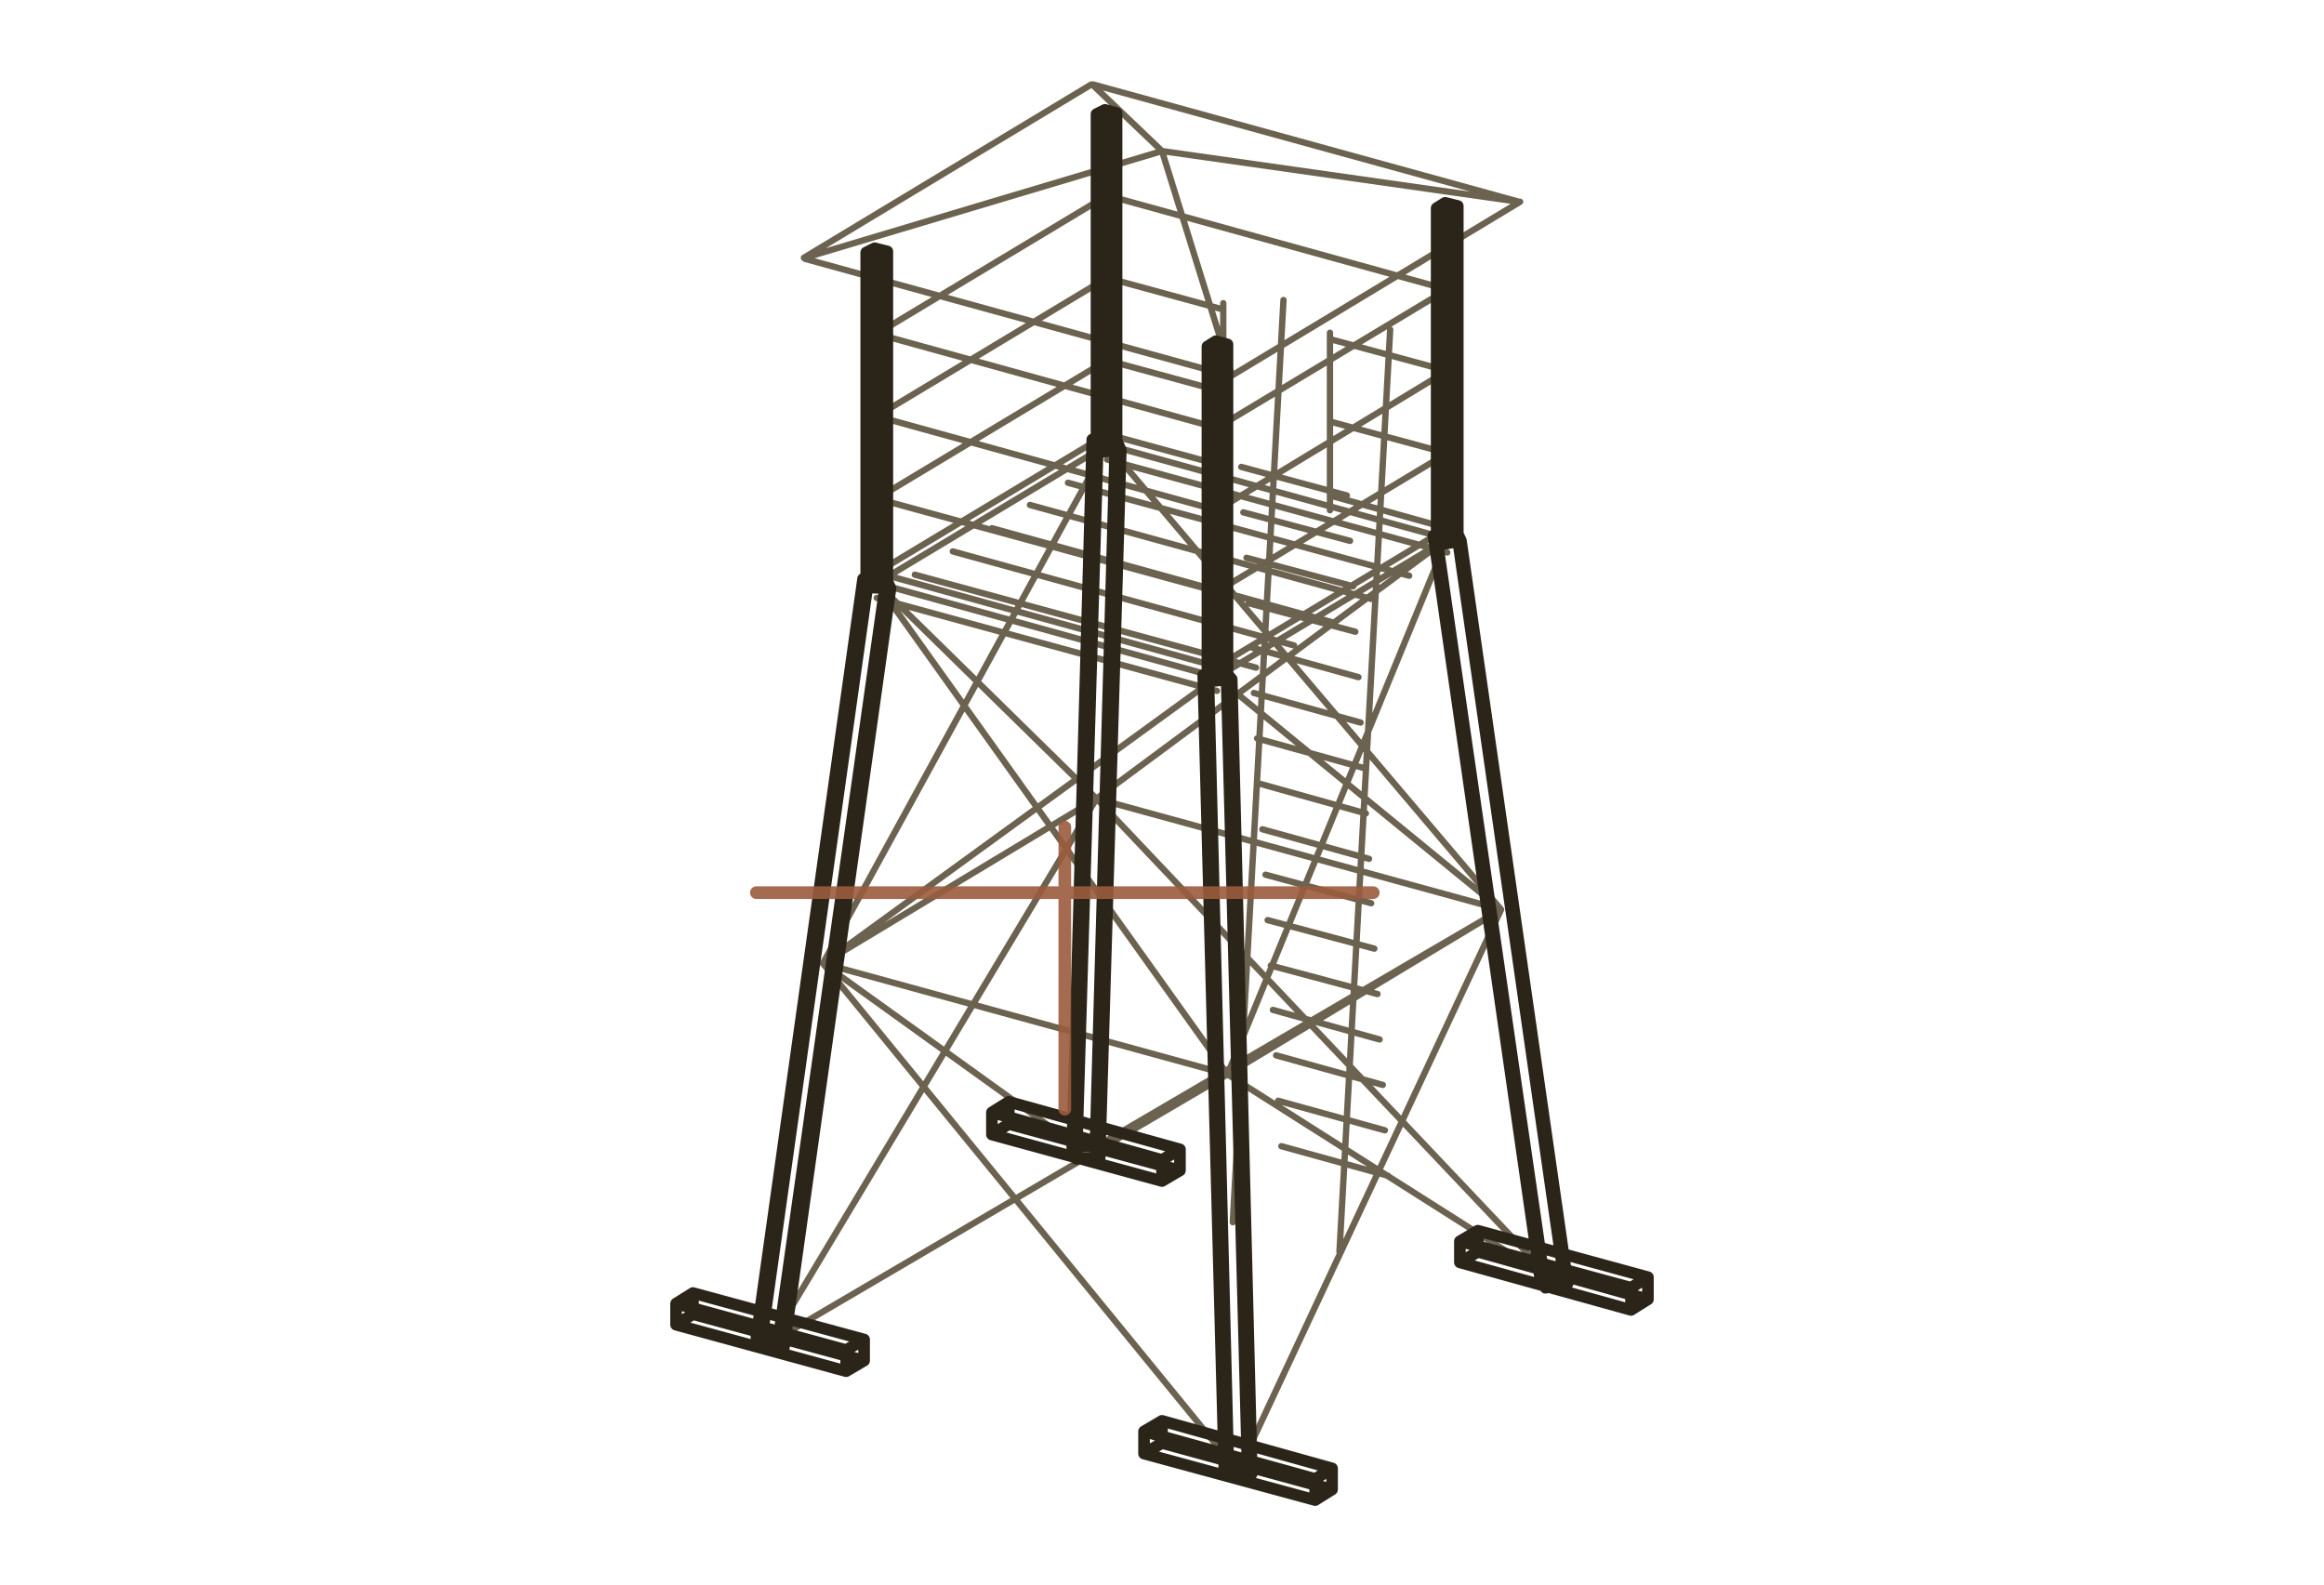
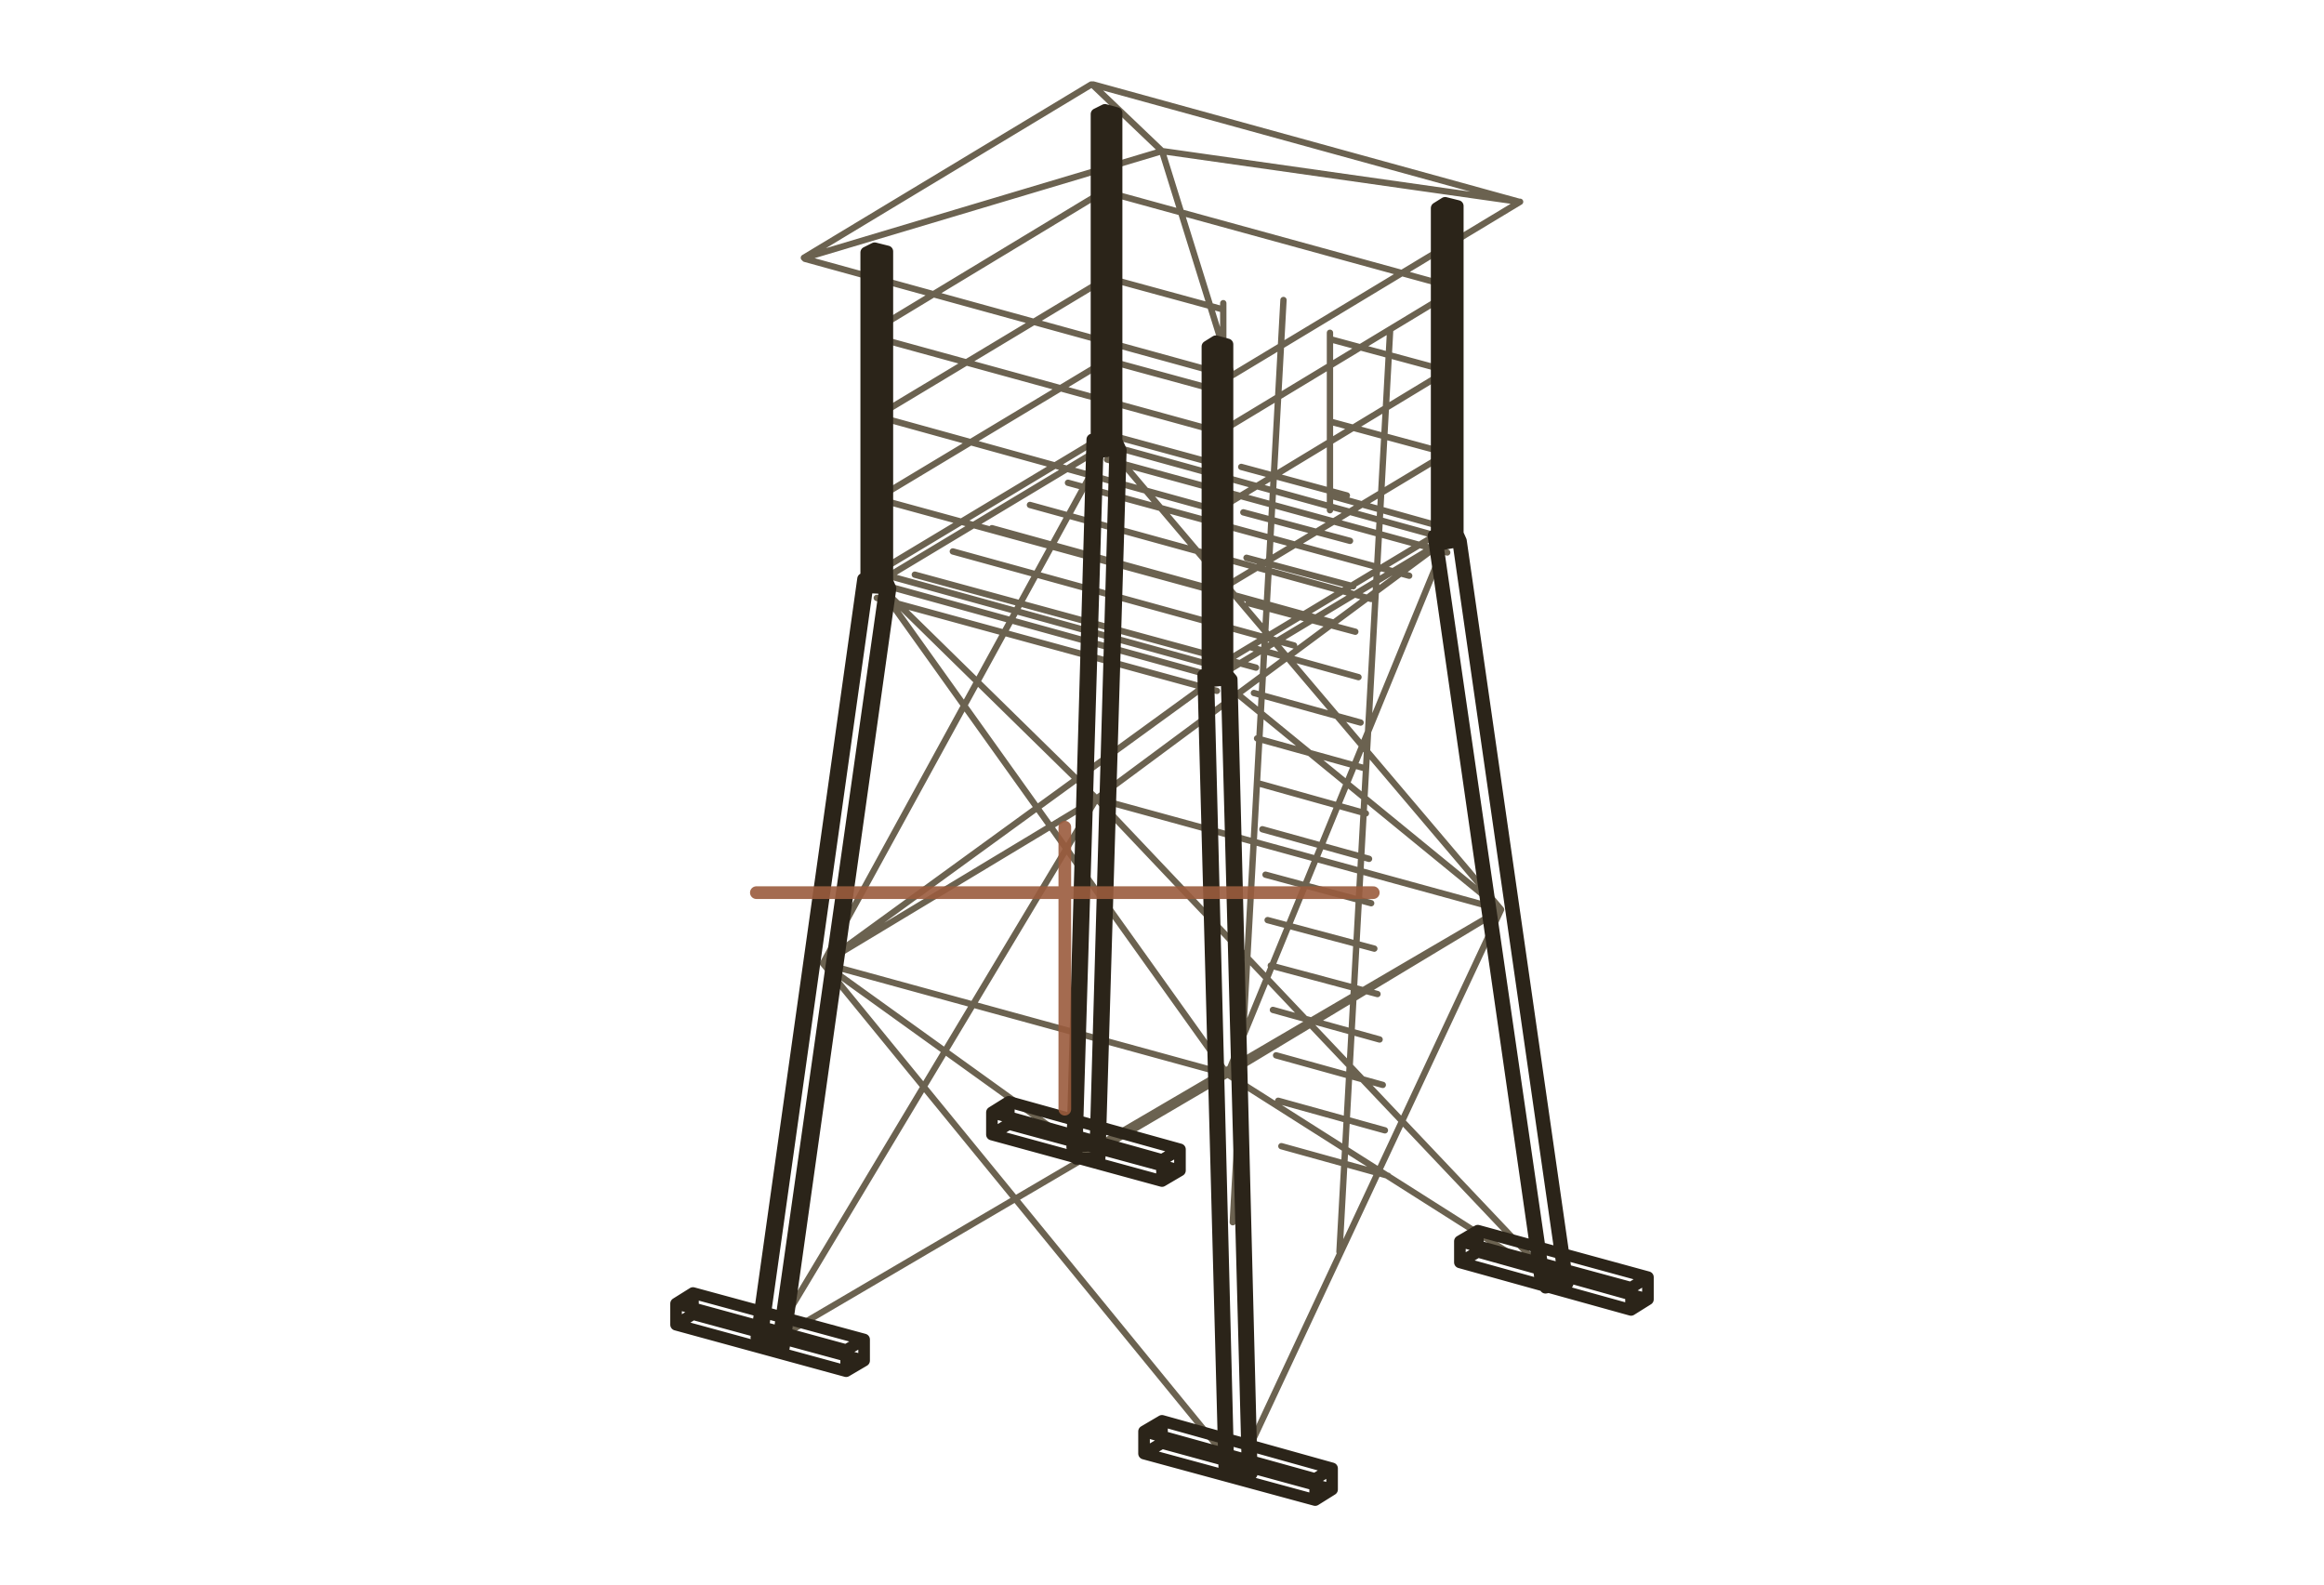
<svg xmlns="http://www.w3.org/2000/svg" viewBox="0 0 220 150" width="220" height="150" role="img">
  <g fill="none" stroke="#6b6250" stroke-width="0.6" stroke-linecap="round">
-     <path d="M103.8 75.6L142.1 86.1M102.8 109.1L142.1 86.1M147.1 121.3L103.8 75.6M142.1 86.1L116.2 101.7M147.1 121.3L116.2 101.7M117.2 139.3L142.1 86.1M116.2 101.7L77.9 91.2M117.2 139.3L77.9 91.2M72.9 127.1L116.2 101.7M77.9 91.2L103.8 75.6M72.9 127.1L103.8 75.6M102.8 109.1L77.9 91.2M104.8 42.1L137 51M103.8 75.6L137 51M142.1 86.1L104.8 42.1M137 51L115.2 64.1M142.1 86.1L115.2 64.1M116.2 101.7L137 51M115.2 64.1L83 55.2M116.2 101.7L83 55.2M77.9 91.2L115.2 64.1M83 55.2L104.8 42.1M77.9 91.2L104.8 42.1M103.8 75.6L83 55.2M104.8 43.5L137 52.3M101.1 45.7L133.4 54.5M97.5 47.8L129.8 56.7M93.9 50L126.1 58.9M90.2 52.2L122.5 61.1M86.6 54.4L118.9 63.2M83 56.6L115.2 65.4M126.8 118.5L131.6 31.2M116.7 115.7L121.5 28.4M131.4 111.3L121.3 108.5M131.1 107L121 104.2M130.9 102.7L120.8 99.9M130.6 98.4L120.5 95.6M130.4 94.1L120.3 91.4M130.1 89.8L120 87.1M129.8 85.5L119.8 82.8M129.6 81.3L119.5 78.5M129.3 77L119.3 74.2M129.1 72.7L119 69.9M128.8 68.4L118.7 65.6M128.6 64.1L118.5 61.3M128.3 59.8L118.2 57.1M128.1 55.5L118 52.8M127.8 51.2L117.7 48.5M127.5 46.9L117.5 44.2M104.8 42.5L104.8 25.7M115.8 45.5L115.8 28.7M104.8 26.3L115.8 29.3M104.8 34.1L115.8 37.1M104.8 41.1L115.8 44.1M125.9 48.3L125.9 31.5M137 51.3L137 34.5M125.9 32.1L137 35.1M125.9 39.9L137 42.9M125.9 46.9L137 50M115.2 64.5L115.2 47.6M137 35.1L115.2 48.3M137 42.9L115.2 56M137 50L115.2 63.1M83 55.6L83 38.8M115.2 48.3L83 39.4M115.2 56L83 47.2M115.2 63.1L83 54.2M83 39.4L104.8 26.3M83 47.2L104.8 34.1M83 54.2L104.8 41.1M104.8 18.5L137 27.4M137 27.4L115.2 40.5M115.2 40.5L83 31.6M83 31.6L104.8 18.5M103.4 8L110 14.3M143.8 19.1L110 14.3M116.6 35.5L110 14.3M76.2 24.4L110 14.3M103.5 8L143.8 19.1M143.9 19.1L116.7 35.5M116.5 35.6L76.2 24.5M76.1 24.4L103.3 8" />
+     <path d="M103.8 75.6L142.1 86.1M102.8 109.1L142.1 86.1M147.1 121.3L103.8 75.6M142.1 86.1L116.2 101.7M147.1 121.3L116.2 101.7M117.2 139.3L142.1 86.1M116.2 101.7L77.9 91.2M117.2 139.3L77.9 91.2M72.9 127.1L116.2 101.7M77.9 91.2L103.8 75.6M72.9 127.1L103.8 75.6M102.8 109.1L77.9 91.2M104.8 42.1L137 51M103.8 75.6L137 51M142.1 86.1L104.8 42.1M137 51L115.2 64.1M142.1 86.1L115.2 64.1M116.2 101.7L137 51M115.2 64.1L83 55.2M116.2 101.7L83 55.2M77.9 91.2L115.2 64.1M83 55.2L104.8 42.1M77.9 91.2L104.8 42.1M103.8 75.6L83 55.2M104.8 43.5L137 52.3M101.1 45.7L133.4 54.5M97.5 47.8L129.8 56.7M93.9 50L126.1 58.9M90.2 52.2L122.5 61.1M86.6 54.4L118.9 63.2M83 56.6L115.2 65.4M126.8 118.5L131.6 31.2M116.7 115.7L121.5 28.4M131.4 111.3L121.3 108.5M131.1 107L121 104.2M130.9 102.7L120.8 99.9M130.6 98.4L120.5 95.6M130.4 94.1L120.3 91.4M130.1 89.8L120 87.1M129.8 85.5L119.8 82.8M129.6 81.3L119.5 78.5M129.3 77L119.3 74.2M129.1 72.7L119 69.9M128.8 68.4L118.7 65.6M128.6 64.1L118.5 61.3M128.3 59.8L118.2 57.1M128.1 55.5L118 52.8M127.8 51.2L117.7 48.5M127.5 46.9L117.5 44.2M104.8 42.5L104.8 25.7M115.8 45.5L115.8 28.7M104.8 26.3L115.8 29.3M104.8 34.1L115.8 37.1M104.8 41.1L115.8 44.1M125.9 48.3L125.9 31.5M137 51.3L137 34.5M125.9 32.1L137 35.1M125.9 39.9L137 42.9M125.9 46.9L137 50M115.2 64.5L115.2 47.6M137 35.1L115.2 48.3M137 42.9L115.2 56M137 50L115.2 63.1M83 55.6L83 38.8M115.2 48.3L83 39.4M115.2 56L83 47.2M115.2 63.1L83 54.2M83 39.4L104.8 26.3M83 47.2L104.8 34.1M83 54.2L104.8 41.1M104.5 18.1L138 27.3M138 27.3L115.5 40.9M115.5 40.9L82 31.7M82 31.7L104.5 18.1M103.4 8L110 14.3M143.8 19.1L110 14.3M116.6 35.5L110 14.3M76.2 24.4L110 14.3M103.5 8L143.8 19.1M143.9 19.1L116.7 35.5M116.5 35.6L76.2 24.5M76.1 24.4L103.3 8" />
  </g>
  <g fill="none" stroke="#2b2419" stroke-width="1.1" stroke-linecap="round">
    <path d="M93.9 107.4L93.9 105.3M95.5 106.4L95.5 104.3M110 111.8L110 109.8M111.7 110.8L111.7 108.8M93.9 107.4L95.5 106.4M93.9 105.3L95.5 104.3M110 111.8L111.7 110.8M110 109.8L111.7 108.8M93.9 107.4L110 111.8M93.9 105.3L110 109.8M95.5 106.4L111.7 110.8M95.5 104.3L111.7 108.8M138.2 119.5L138.2 117.5M139.9 118.5L139.9 116.5M154.4 124L154.4 121.9M156 123L156 120.9M138.2 119.5L139.9 118.5M138.2 117.5L139.9 116.5M154.4 124L156 123M154.4 121.9L156 120.9M138.2 119.5L154.4 124M138.2 117.5L154.4 121.9M139.9 118.5L156 123M139.9 116.5L156 120.9M108.3 137.6L108.3 135.5M110 136.6L110 134.5M124.5 142L124.5 140M126.1 141L126.1 139M108.3 137.6L110 136.6M108.3 135.5L110 134.5M124.5 142L126.1 141M124.5 140L126.1 139M108.3 137.6L124.5 142M108.3 135.5L124.5 140M110 136.6L126.1 141M110 134.5L126.1 139M64 125.4L64 123.4M65.6 124.4L65.6 122.4M80.1 129.8L80.1 127.8M81.8 128.8L81.8 126.8M64 125.4L65.6 124.4M64 123.4L65.6 122.4M80.1 129.8L81.8 128.8M80.1 127.8L81.8 126.8M64 125.4L80.1 129.8M64 123.4L80.1 127.8M65.6 124.4L81.8 128.8M65.6 122.4L81.8 126.8M104.1 109.6L101.9 109.7M103.7 108.4L101.5 108.6M106.1 42.6L103.9 42.8M105.6 41.5L103.4 41.6M104.1 109.6L103.7 108.4M101.9 109.7L101.5 108.6M106.1 42.6L105.6 41.5M103.9 42.8L103.4 41.6M104.1 109.6L106.1 42.6M101.9 109.7L103.9 42.8M103.7 108.4L105.6 41.5M101.5 108.6L103.4 41.6M146.3 121.9L145.8 121M148.4 121.5L148 120.6M136.1 51.6L135.7 50.7M138.3 51.2L137.9 50.3M146.3 121.9L148.4 121.5M145.8 121L148 120.6M136.1 51.6L138.3 51.2M135.7 50.7L137.9 50.3M146.3 121.9L136.1 51.6M145.8 121L135.7 50.7M148.4 121.5L138.3 51.2M148 120.6L137.9 50.3M115.9 139.1L118.1 138.9M116.3 139.7L118.5 139.5M113.9 63.9L116.1 63.7M114.4 64.5L116.6 64.3M115.9 139.1L116.3 139.7M118.1 138.9L118.5 139.5M113.9 63.9L114.4 64.5M116.1 63.7L116.6 64.3M115.9 139.1L113.9 63.9M118.1 138.9L116.1 63.7M116.3 139.7L114.4 64.5M118.5 139.5L116.6 64.3M73.7 126.7L74.2 127.6M71.6 126.6L72 127.5M83.9 54.8L84.3 55.7M81.7 54.8L82.1 55.6M73.7 126.7L71.6 126.6M74.2 127.6L72 127.5M83.9 54.8L81.7 54.8M84.3 55.7L82.1 55.6M73.7 126.7L83.9 54.8M74.2 127.6L84.3 55.7M71.6 126.6L81.7 54.8M72 127.5L82.1 55.6M105.7 41.8L104.9 42.2M104.6 41.4L103.8 41.9M105.7 10.7L104.9 11.2M104.6 10.4L103.8 10.8M105.7 41.8L104.6 41.4M104.9 42.2L103.8 41.9M105.7 10.7L104.6 10.4M104.9 11.2L103.8 10.8M105.7 41.8L105.7 10.7M104.9 42.2L104.9 11.2M104.6 41.4L104.6 10.4M103.8 41.9L103.8 10.8M138 50.6L137.2 51.1M136.8 50.3L136 50.8M138 19.5L137.2 20M136.8 19.2L136 19.7M138 50.6L136.8 50.3M137.2 51.1L136 50.8M138 19.5L136.8 19.2M137.2 20L136 19.7M138 50.6L138 19.5M137.2 51.1L137.2 20M136.8 50.3L136.8 19.2M136 50.8L136 19.7M116.2 63.7L115.4 64.2M115.1 63.4L114.3 63.9M116.2 32.6L115.4 33.1M115.1 32.3L114.3 32.8M116.2 63.7L115.1 63.4M115.4 64.2L114.3 63.9M116.2 32.6L115.1 32.3M115.4 33.1L114.3 32.8M116.2 63.7L116.2 32.6M115.4 64.2L115.4 33.1M115.1 63.4L115.1 32.3M114.3 63.9L114.3 32.8M84 54.9L83.2 55.4M82.8 54.6L82 55M84 23.8L83.2 24.3M82.8 23.5L82 23.9M84 54.9L82.8 54.6M83.2 55.4L82 55M84 23.8L82.8 23.5M83.2 24.3L82 23.9M84 54.9L84 23.8M83.2 55.4L83.2 24.3M82.8 54.6L82.8 23.5M82 55L82 23.9" />
  </g>
  <g fill="none" stroke="#9a5b3d" stroke-width="1.2" stroke-linecap="round" opacity="0.9">
    <path d="M100.8 105L100.8 78.3M71.6 84.5L130 84.5" />
  </g>
</svg>
